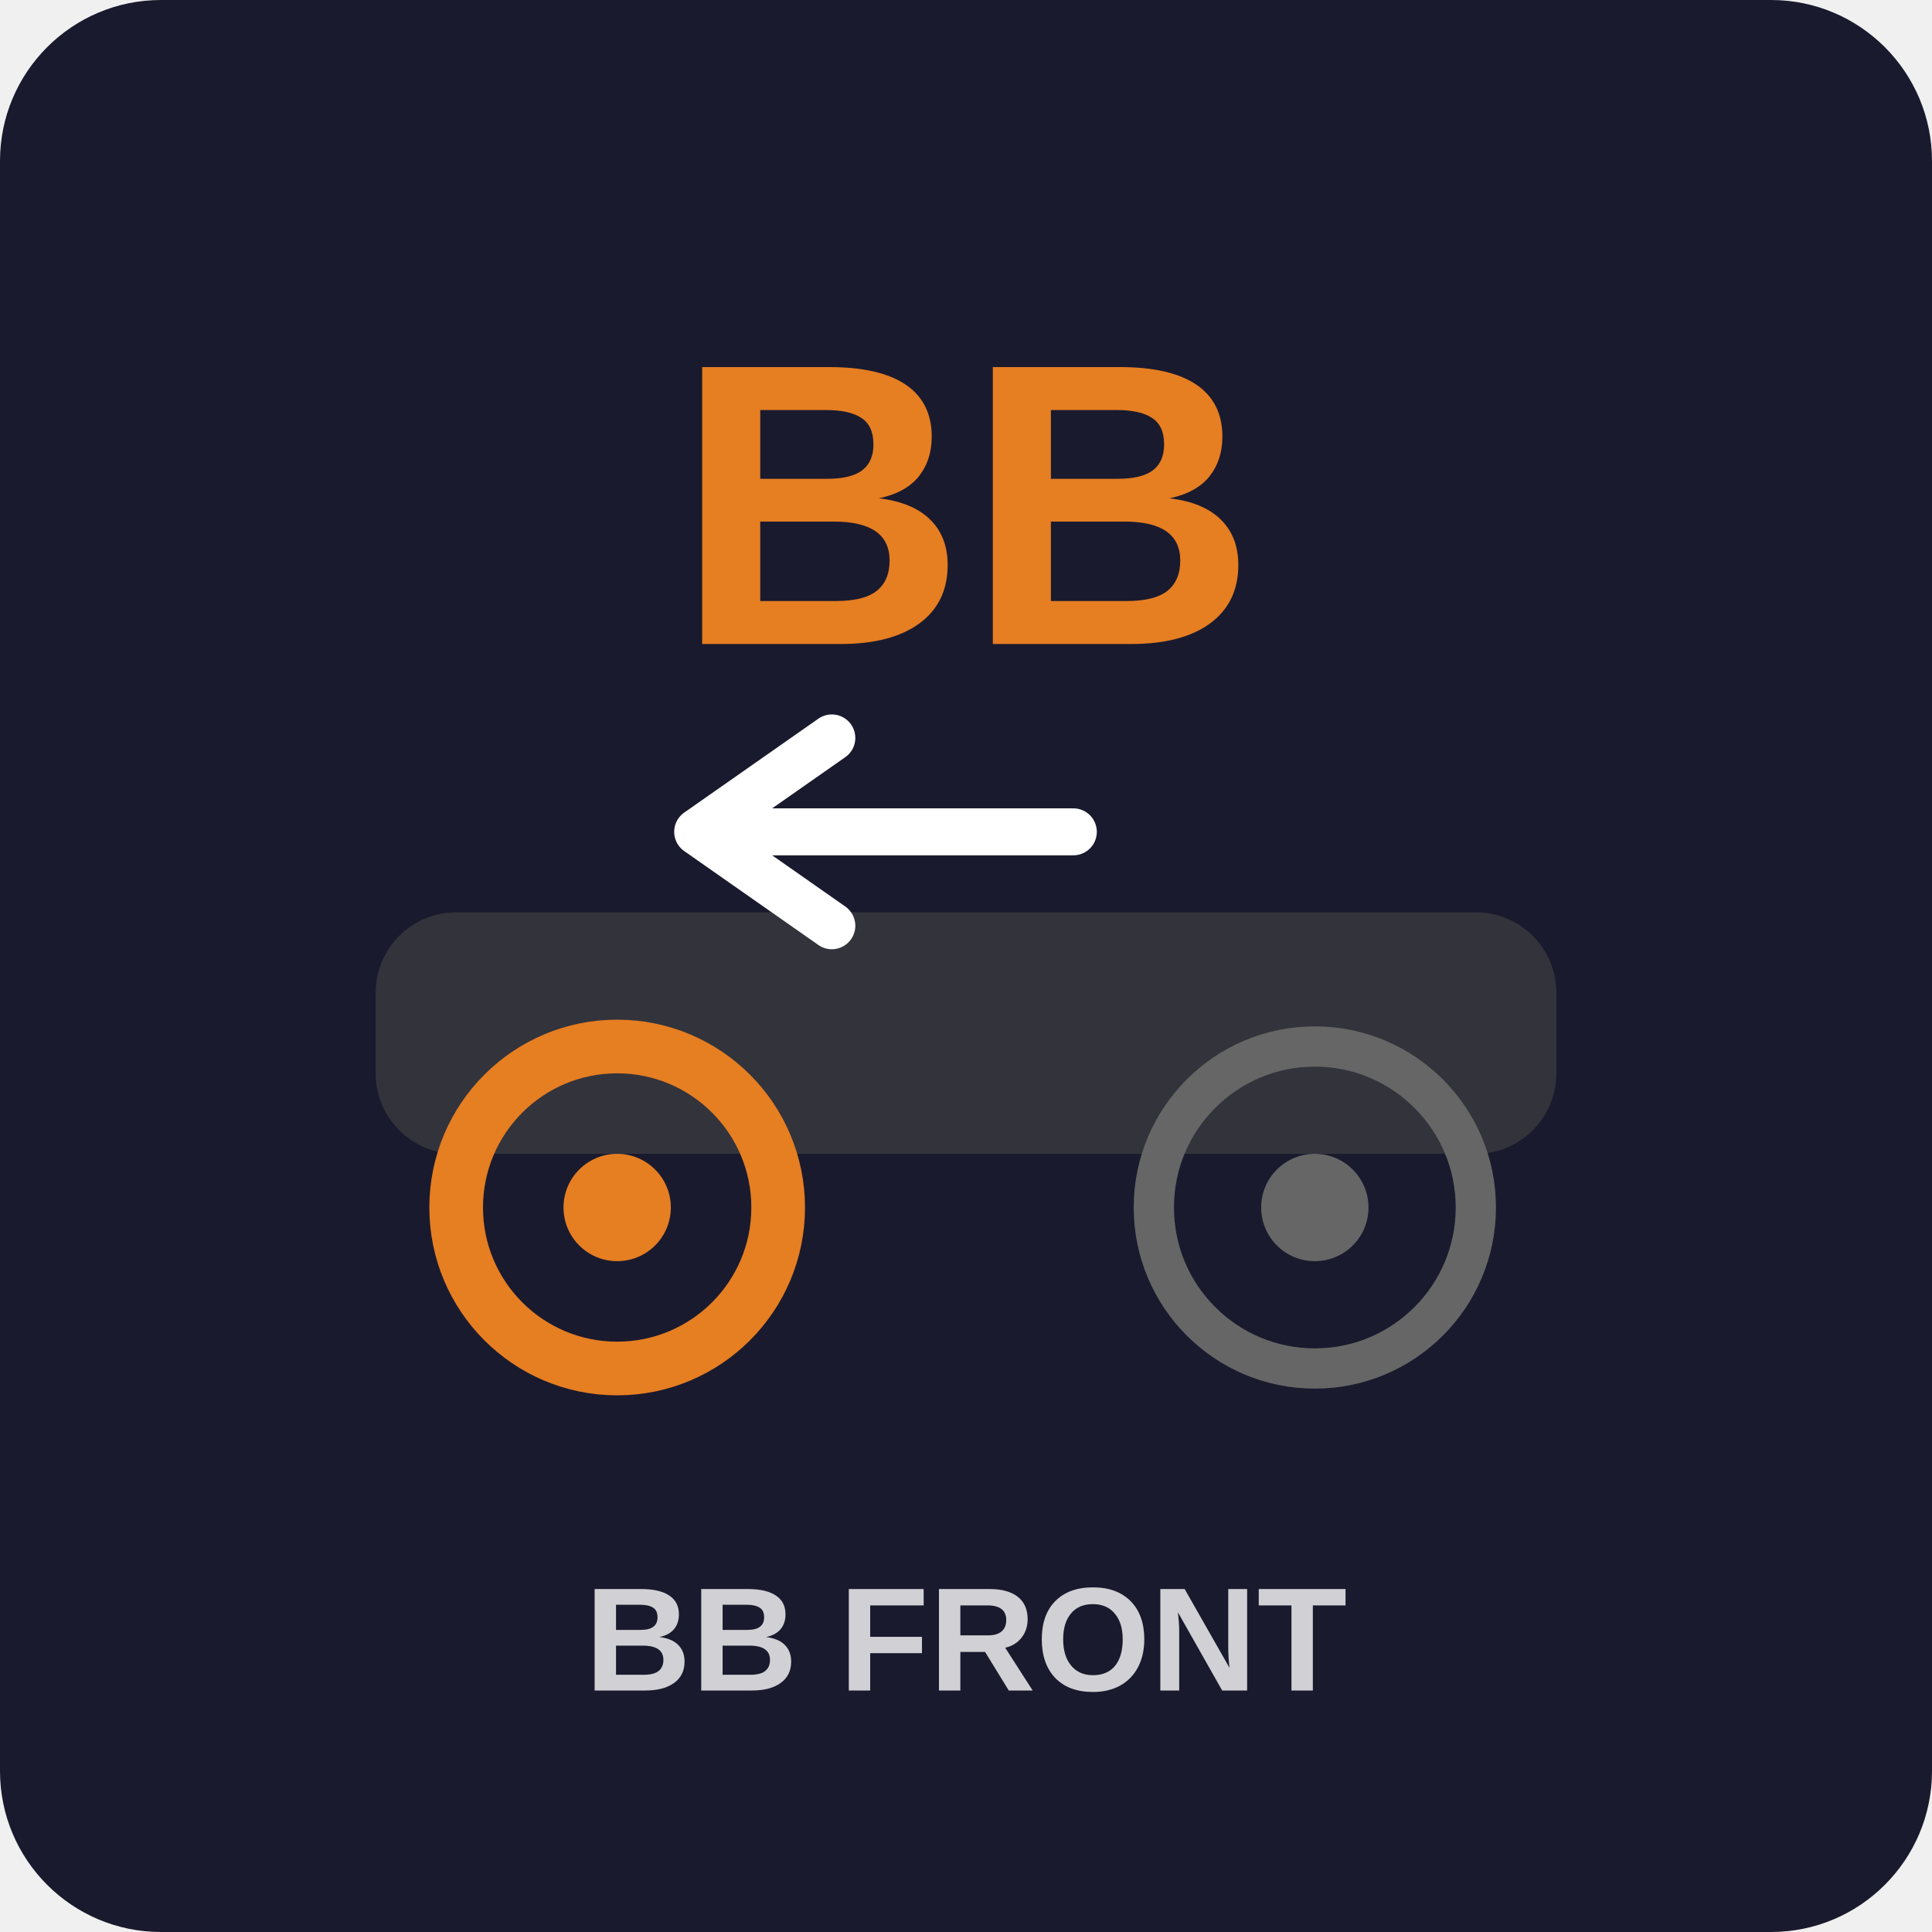
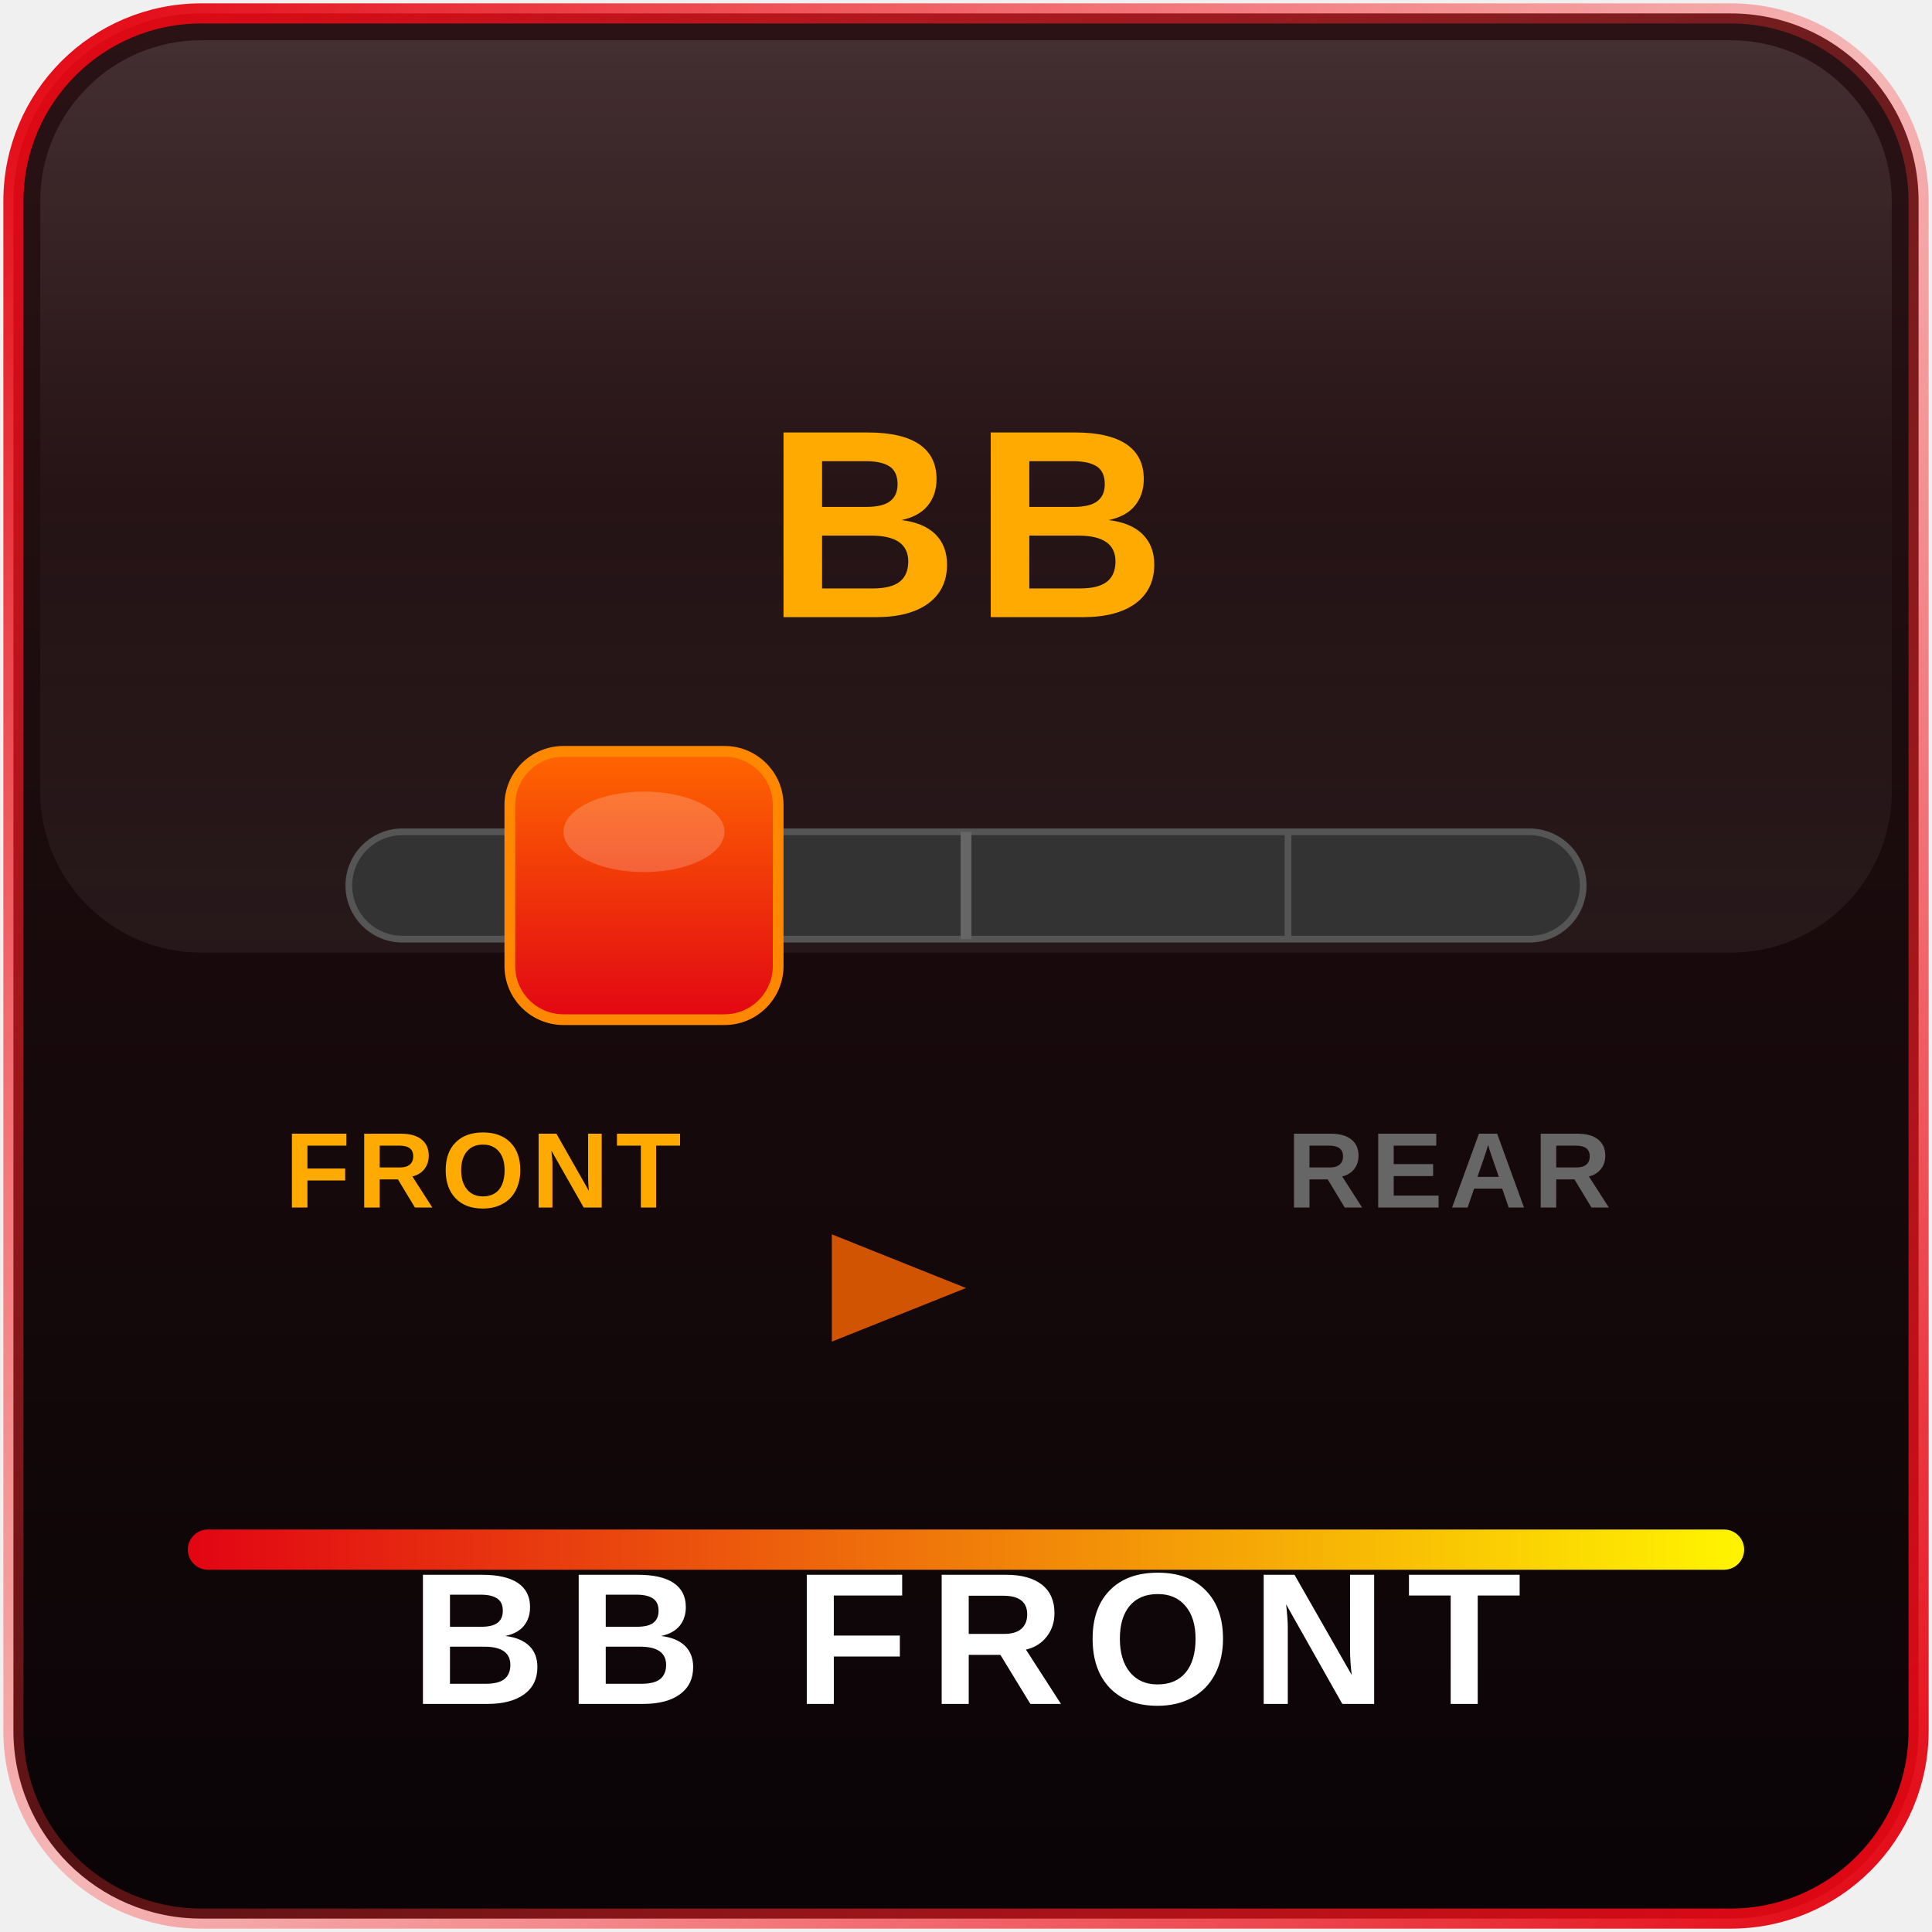
- <svg xmlns="http://www.w3.org/2000/svg" viewBox="0 0 144 144" width="144" height="144">
-   <rect width="144" height="144" rx="12" fill="#1a1a2e" />
-   <text x="72" y="48" text-anchor="middle" font-family="Arial, Helvetica, sans-serif" font-size="30" font-weight="bold" fill="#e67e22">BB</text>
-   <rect x="28" y="68" width="88" height="18" rx="6" fill="#444" opacity="0.6" />
-   <circle cx="46" cy="90" r="12" fill="none" stroke="#e67e22" stroke-width="4" />
-   <circle cx="46" cy="90" r="4" fill="#e67e22" />
-   <circle cx="98" cy="90" r="12" fill="none" stroke="#666" stroke-width="3" />
-   <circle cx="98" cy="90" r="4" fill="#666" />
-   <path d="M80 62 L56 62" fill="none" stroke="#ffffff" stroke-width="3.5" stroke-linecap="round" />
-   <path d="M62 55 L52 62 L62 69" fill="none" stroke="#ffffff" stroke-width="3.5" stroke-linecap="round" stroke-linejoin="round" />
-   <text x="72" y="126" text-anchor="middle" font-family="Arial, Helvetica, sans-serif" font-size="11" font-weight="bold" fill="#ffffff" opacity="0.8">BB FRONT</text>
+ <svg xmlns="http://www.w3.org/2000/svg" viewBox="0 0 144 144">
+   <defs>
+     <linearGradient id="gbbf2-bg1" x1="0" y1="0" x2="0" y2="1">
+       <stop offset="0%" stop-color="#2a1215" />
+       <stop offset="50%" stop-color="#180a0c" />
+       <stop offset="100%" stop-color="#0a0406" />
+     </linearGradient>
+     <linearGradient id="gbbf2-border" x1="0" y1="0" x2="1" y2="1">
+       <stop offset="0%" stop-color="#e20613" />
+       <stop offset="50%" stop-color="#ff3333" stop-opacity="0.3" />
+       <stop offset="100%" stop-color="#e20613" />
+     </linearGradient>
+     <linearGradient id="gbbf2-shine" x1="0" y1="0" x2="0" y2="1">
+       <stop offset="0%" stop-color="#ffffff" stop-opacity="0.12" />
+       <stop offset="50%" stop-color="#ffffff" stop-opacity="0.02" />
+       <stop offset="100%" stop-color="#ffffff" stop-opacity="0.06" />
+     </linearGradient>
+     <linearGradient id="gbbf2-accent" x1="0" y1="0" x2="1" y2="0">
+       <stop offset="0%" stop-color="#e20613" />
+       <stop offset="100%" stop-color="#fff300" />
+     </linearGradient>
+     <linearGradient id="gbbf2-indicator" x1="0" y1="0" x2="0" y2="1">
+       <stop offset="0%" stop-color="#ff6600" />
+       <stop offset="100%" stop-color="#e20613" />
+     </linearGradient>
+   </defs>
+   <rect x="1" y="1" width="142" height="142" rx="14" fill="url(#gbbf2-bg1)" stroke="url(#gbbf2-border)" stroke-width="1.5" />
+   <rect x="3" y="3" width="138" height="68" rx="12" fill="url(#gbbf2-shine)" />
+   <text x="72" y="46" text-anchor="middle" font-family="Arial,Helvetica,sans-serif" font-size="20" font-weight="bold" fill="#ffaa00" letter-spacing="1">BB</text>
+   <rect x="26" y="62" width="92" height="8" rx="4" fill="#333333" stroke="#555555" stroke-width="0.5" />
+   <line x1="48" y1="62" x2="48" y2="70" stroke="#555555" stroke-width="0.5" />
+   <line x1="72" y1="62" x2="72" y2="70" stroke="#666666" stroke-width="0.8" />
+   <line x1="96" y1="62" x2="96" y2="70" stroke="#555555" stroke-width="0.5" />
+   <rect x="38" y="56" width="20" height="20" rx="4" fill="url(#gbbf2-indicator)" stroke="#ff8800" stroke-width="0.8" />
+   <ellipse cx="48" cy="62" rx="6" ry="3" fill="#ffffff" opacity="0.2" />
+   <text x="36" y="90" text-anchor="middle" font-family="Arial,Helvetica,sans-serif" font-size="8" font-weight="bold" fill="#ffaa00" letter-spacing="0.5">FRONT</text>
+   <text x="108" y="90" text-anchor="middle" font-family="Arial,Helvetica,sans-serif" font-size="8" font-weight="bold" fill="#666666" letter-spacing="0.5">REAR</text>
+   <polygon points="72,96 62,92 62,100" fill="#ff6600" opacity="0.8" />
+   <rect x="14" y="114" width="116" height="3" rx="1.5" fill="url(#gbbf2-accent)" />
+   <text x="72" y="127" text-anchor="middle" font-family="Arial,Helvetica,sans-serif" font-size="14" font-weight="bold" fill="#ffffff" letter-spacing="1.5">BB FRONT</text>
</svg>
